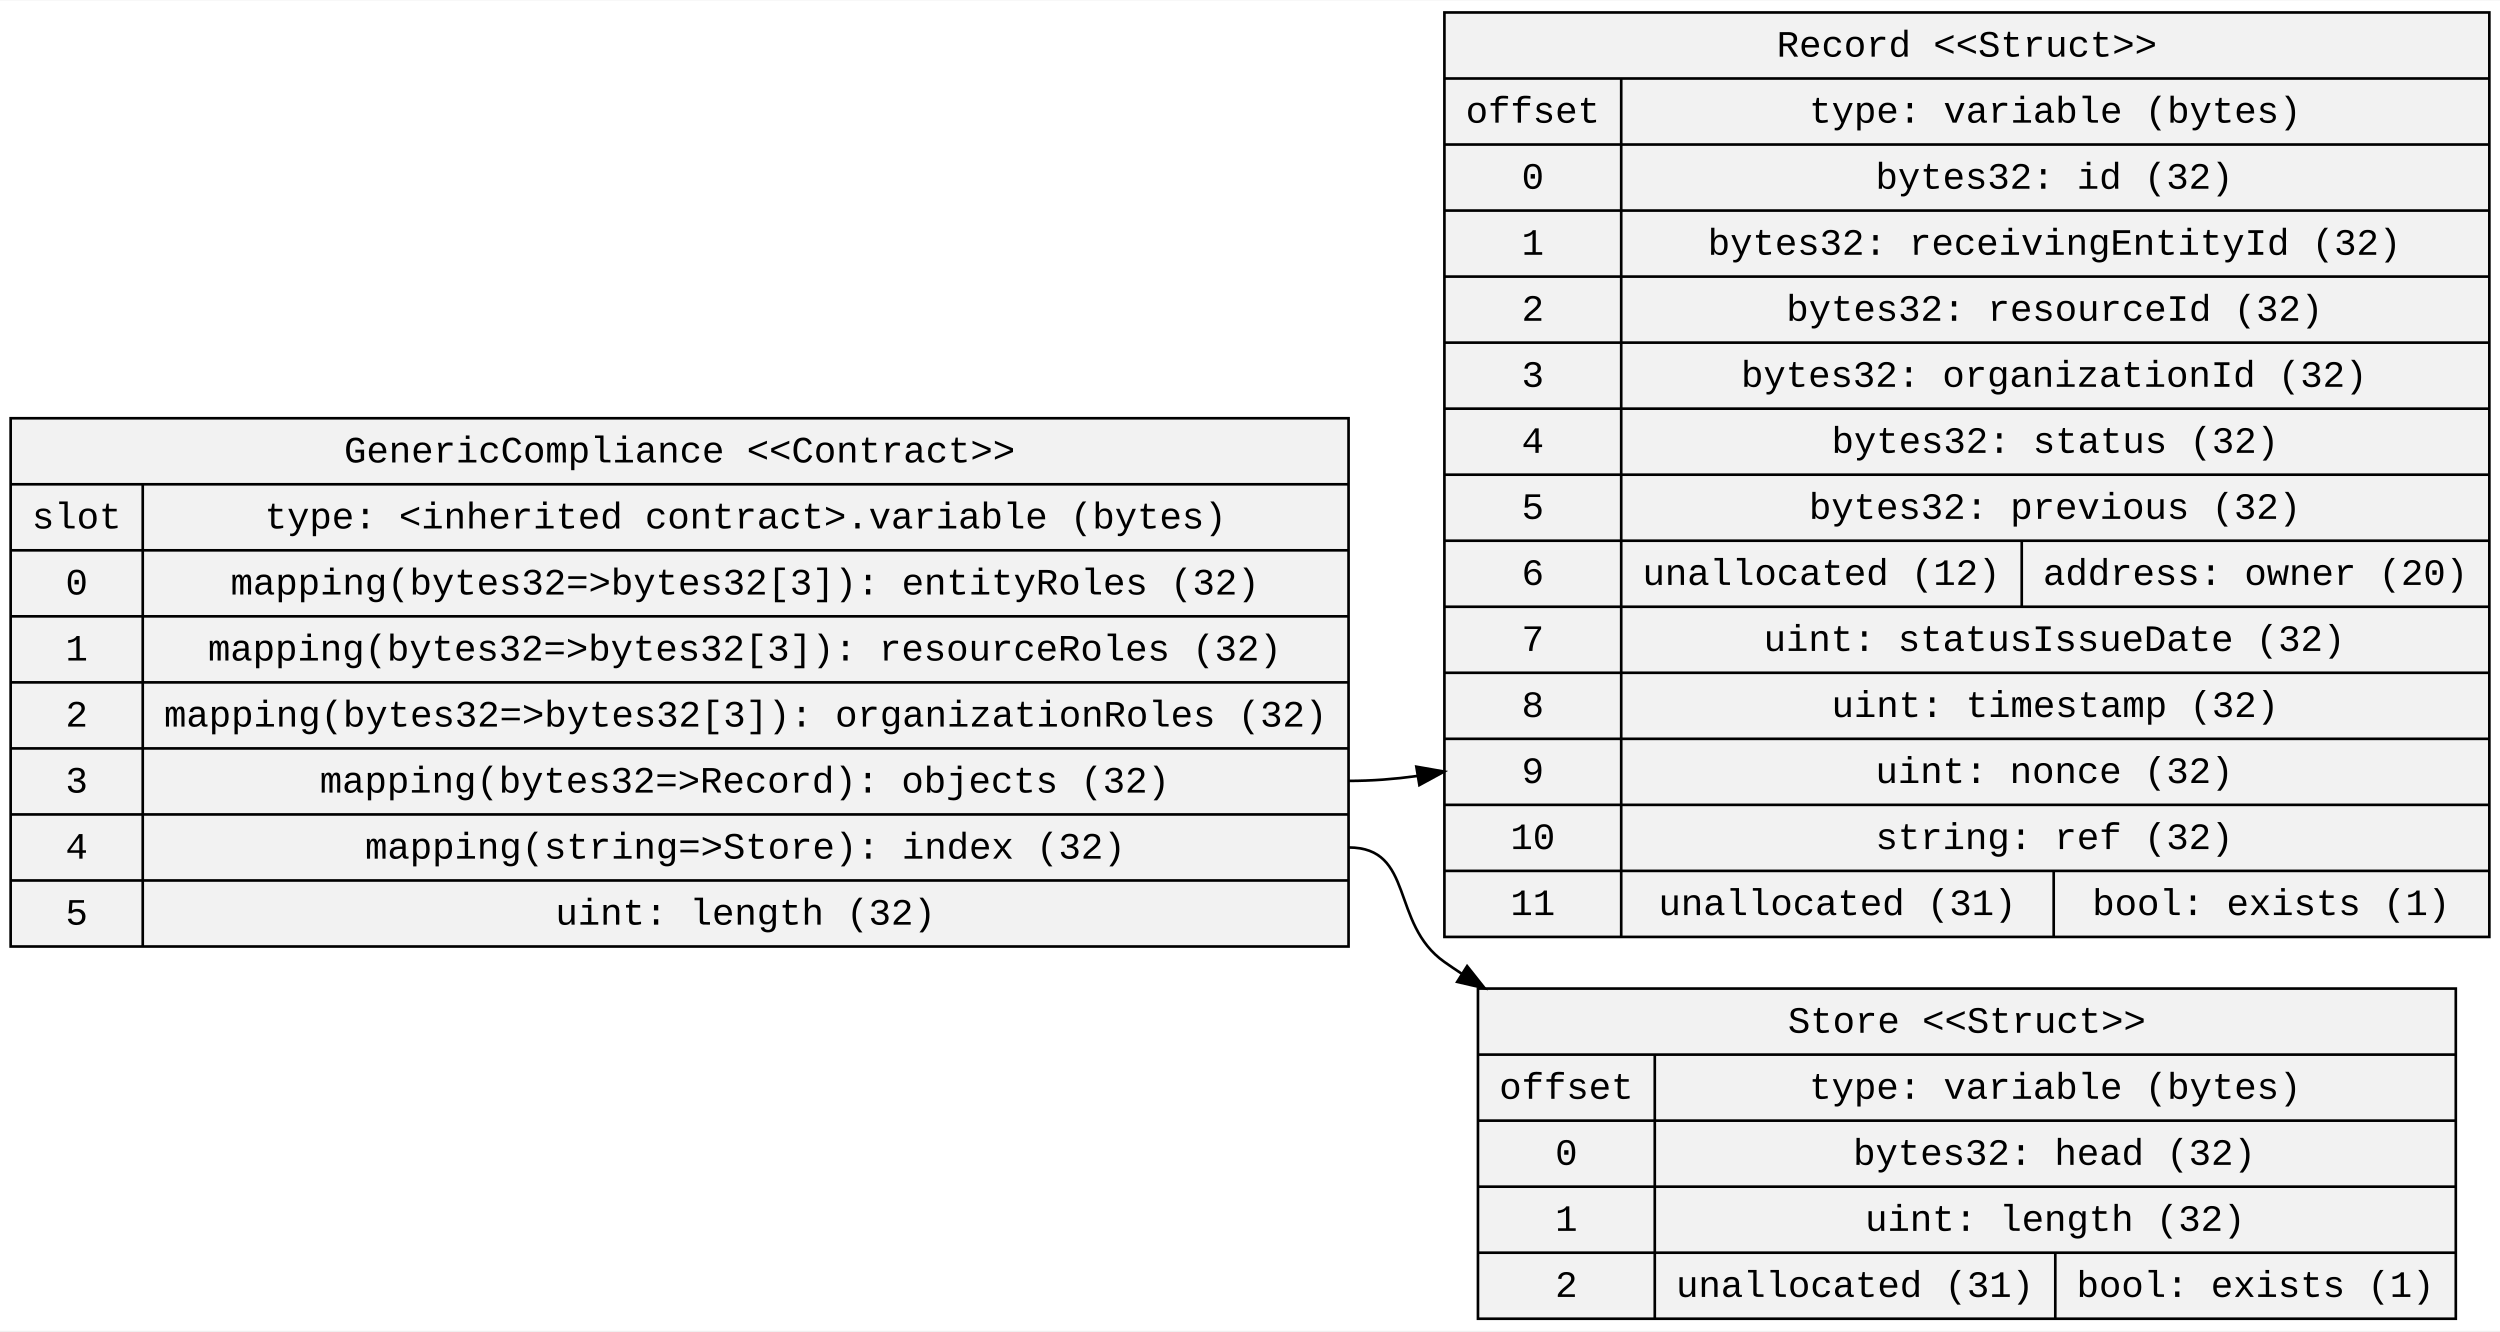
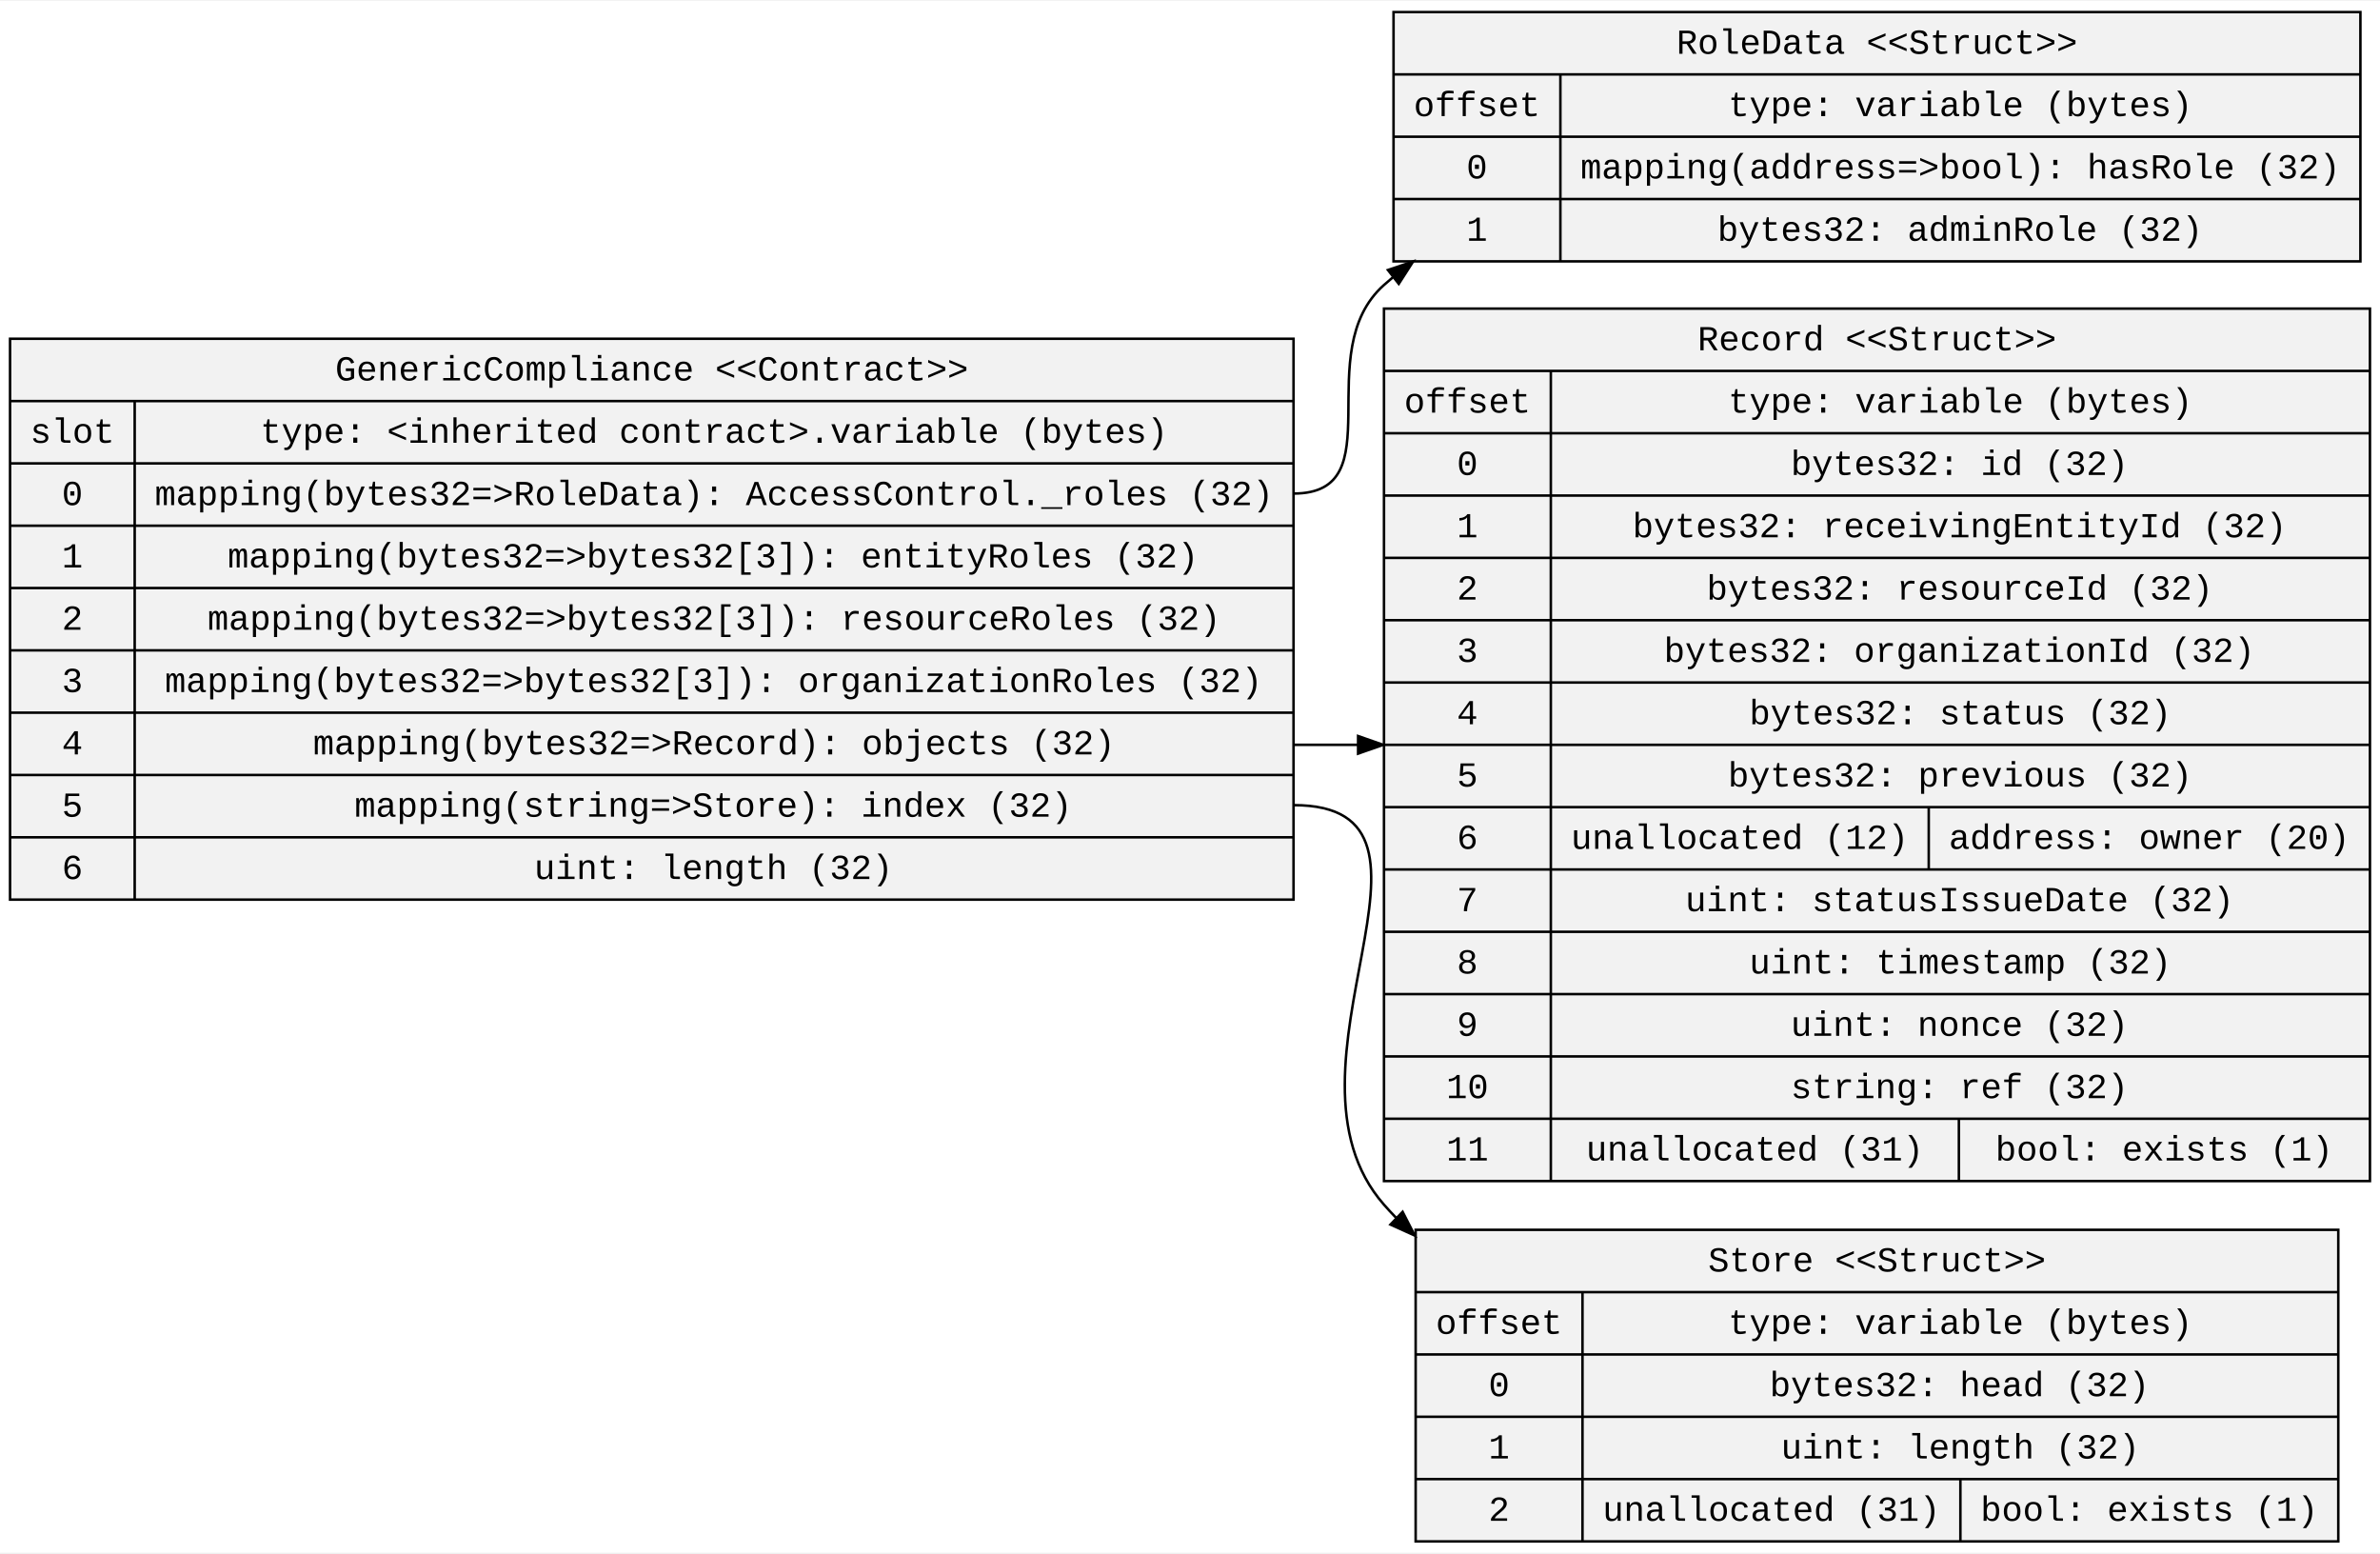
- <svg xmlns="http://www.w3.org/2000/svg" width="939pt" height="500pt" viewBox="0.00 0.00 938.93 499.60">
-   <g id="graph0" class="graph" transform="scale(1 1) rotate(0) translate(4 495.6)">
-     <polygon fill="white" stroke="transparent" points="-4,4 -4,-495.6 934.93,-495.6 934.93,4 -4,4" />
+ <svg xmlns="http://www.w3.org/2000/svg" width="947pt" height="618pt" viewBox="0.00 0.00 947.33 617.60">
+   <g id="graph0" class="graph" transform="scale(1 1) rotate(0) translate(4 613.6)">
+     <polygon fill="white" stroke="transparent" points="-4,4 -4,-613.6 943.33,-613.6 943.33,4 -4,4" />
    <g id="node1" class="node">
-       <polygon fill="#f2f2f2" stroke="black" points="0,-140.3 0,-338.7 502.48,-338.7 502.48,-140.3 0,-140.3" />
-       <text text-anchor="middle" x="251.24" y="-322.1" font-family="Courier New" font-size="14.00">GenericCompliance &lt;&lt;Contract&gt;&gt;</text>
-       <polyline fill="none" stroke="black" points="0,-313.9 502.48,-313.9 " />
-       <text text-anchor="middle" x="24.8" y="-297.3" font-family="Courier New" font-size="14.00">slot</text>
-       <polyline fill="none" stroke="black" points="0,-289.1 49.61,-289.1 " />
-       <text text-anchor="middle" x="24.8" y="-272.5" font-family="Courier New" font-size="14.00">0</text>
-       <polyline fill="none" stroke="black" points="0,-264.3 49.61,-264.3 " />
-       <text text-anchor="middle" x="24.8" y="-247.7" font-family="Courier New" font-size="14.00">1</text>
-       <polyline fill="none" stroke="black" points="0,-239.5 49.61,-239.5 " />
-       <text text-anchor="middle" x="24.8" y="-222.9" font-family="Courier New" font-size="14.00">2</text>
-       <polyline fill="none" stroke="black" points="0,-214.7 49.61,-214.7 " />
-       <text text-anchor="middle" x="24.8" y="-198.1" font-family="Courier New" font-size="14.00">3</text>
-       <polyline fill="none" stroke="black" points="0,-189.9 49.61,-189.9 " />
-       <text text-anchor="middle" x="24.8" y="-173.3" font-family="Courier New" font-size="14.00">4</text>
-       <polyline fill="none" stroke="black" points="0,-165.1 49.61,-165.1 " />
-       <text text-anchor="middle" x="24.8" y="-148.5" font-family="Courier New" font-size="14.00">5</text>
-       <polyline fill="none" stroke="black" points="49.61,-140.3 49.61,-313.9 " />
-       <text text-anchor="middle" x="276.04" y="-297.3" font-family="Courier New" font-size="14.00">type: &lt;inherited contract&gt;.variable (bytes)</text>
-       <polyline fill="none" stroke="black" points="49.61,-289.1 502.48,-289.1 " />
-       <text text-anchor="middle" x="275.84" y="-272.5" font-family="Courier New" font-size="14.00">mapping(bytes32=&gt;bytes32[3]): entityRoles (32)</text>
-       <polyline fill="none" stroke="black" points="49.61,-264.3 502.48,-264.3 " />
-       <text text-anchor="middle" x="275.74" y="-247.7" font-family="Courier New" font-size="14.00">mapping(bytes32=&gt;bytes32[3]): resourceRoles (32)</text>
-       <polyline fill="none" stroke="black" points="49.61,-239.5 502.48,-239.5 " />
-       <text text-anchor="middle" x="276.04" y="-222.9" font-family="Courier New" font-size="14.00">mapping(bytes32=&gt;bytes32[3]): organizationRoles (32)</text>
-       <polyline fill="none" stroke="black" points="49.61,-214.7 502.48,-214.7 " />
-       <text text-anchor="middle" x="275.73" y="-198.1" font-family="Courier New" font-size="14.00">mapping(bytes32=&gt;Record): objects (32)</text>
-       <polyline fill="none" stroke="black" points="49.61,-189.9 502.48,-189.9 " />
-       <text text-anchor="middle" x="275.93" y="-173.3" font-family="Courier New" font-size="14.00">mapping(string=&gt;Store): index (32)</text>
-       <polyline fill="none" stroke="black" points="49.61,-165.1 502.48,-165.1 " />
-       <text text-anchor="middle" x="276.02" y="-148.5" font-family="Courier New" font-size="14.00">uint: length (32)</text>
+       <polygon fill="#f2f2f2" stroke="black" points="0,-255.9 0,-479.1 510.88,-479.1 510.88,-255.9 0,-255.9" />
+       <text text-anchor="middle" x="255.44" y="-462.5" font-family="Courier New" font-size="14.00">GenericCompliance &lt;&lt;Contract&gt;&gt;</text>
+       <polyline fill="none" stroke="black" points="0,-454.3 510.88,-454.3 " />
+       <text text-anchor="middle" x="24.8" y="-437.7" font-family="Courier New" font-size="14.00">slot</text>
+       <polyline fill="none" stroke="black" points="0,-429.5 49.61,-429.5 " />
+       <text text-anchor="middle" x="24.8" y="-412.9" font-family="Courier New" font-size="14.00">0</text>
+       <polyline fill="none" stroke="black" points="0,-404.7 49.61,-404.7 " />
+       <text text-anchor="middle" x="24.8" y="-388.1" font-family="Courier New" font-size="14.00">1</text>
+       <polyline fill="none" stroke="black" points="0,-379.9 49.61,-379.9 " />
+       <text text-anchor="middle" x="24.8" y="-363.3" font-family="Courier New" font-size="14.00">2</text>
+       <polyline fill="none" stroke="black" points="0,-355.1 49.61,-355.1 " />
+       <text text-anchor="middle" x="24.8" y="-338.5" font-family="Courier New" font-size="14.00">3</text>
+       <polyline fill="none" stroke="black" points="0,-330.3 49.61,-330.3 " />
+       <text text-anchor="middle" x="24.8" y="-313.7" font-family="Courier New" font-size="14.00">4</text>
+       <polyline fill="none" stroke="black" points="0,-305.5 49.61,-305.5 " />
+       <text text-anchor="middle" x="24.8" y="-288.9" font-family="Courier New" font-size="14.00">5</text>
+       <polyline fill="none" stroke="black" points="0,-280.7 49.61,-280.7 " />
+       <text text-anchor="middle" x="24.8" y="-264.1" font-family="Courier New" font-size="14.00">6</text>
+       <polyline fill="none" stroke="black" points="49.61,-255.9 49.61,-454.3 " />
+       <text text-anchor="middle" x="280.24" y="-437.7" font-family="Courier New" font-size="14.00">type: &lt;inherited contract&gt;.variable (bytes)</text>
+       <polyline fill="none" stroke="black" points="49.61,-429.5 510.88,-429.5 " />
+       <text text-anchor="middle" x="280.24" y="-412.9" font-family="Courier New" font-size="14.00">mapping(bytes32=&gt;RoleData): AccessControl._roles (32)</text>
+       <polyline fill="none" stroke="black" points="49.61,-404.7 510.88,-404.7 " />
+       <text text-anchor="middle" x="279.84" y="-388.1" font-family="Courier New" font-size="14.00">mapping(bytes32=&gt;bytes32[3]): entityRoles (32)</text>
+       <polyline fill="none" stroke="black" points="49.61,-379.9 510.88,-379.9 " />
+       <text text-anchor="middle" x="280.24" y="-363.3" font-family="Courier New" font-size="14.00">mapping(bytes32=&gt;bytes32[3]): resourceRoles (32)</text>
+       <polyline fill="none" stroke="black" points="49.61,-355.1 510.88,-355.1 " />
+       <text text-anchor="middle" x="280.04" y="-338.5" font-family="Courier New" font-size="14.00">mapping(bytes32=&gt;bytes32[3]): organizationRoles (32)</text>
+       <polyline fill="none" stroke="black" points="49.61,-330.3 510.88,-330.3 " />
+       <text text-anchor="middle" x="280.23" y="-313.7" font-family="Courier New" font-size="14.00">mapping(bytes32=&gt;Record): objects (32)</text>
+       <polyline fill="none" stroke="black" points="49.61,-305.5 510.88,-305.5 " />
+       <text text-anchor="middle" x="279.93" y="-288.9" font-family="Courier New" font-size="14.00">mapping(string=&gt;Store): index (32)</text>
+       <polyline fill="none" stroke="black" points="49.61,-280.7 510.88,-280.7 " />
+       <text text-anchor="middle" x="280.02" y="-264.1" font-family="Courier New" font-size="14.00">uint: length (32)</text>
    </g>
    <g id="node2" class="node">
-       <polygon fill="#f2f2f2" stroke="black" points="538.48,-143.9 538.48,-491.1 930.93,-491.1 930.93,-143.9 538.48,-143.9" />
-       <text text-anchor="middle" x="734.7" y="-474.5" font-family="Courier New" font-size="14.00">Record &lt;&lt;Struct&gt;&gt;</text>
-       <polyline fill="none" stroke="black" points="538.48,-466.3 930.93,-466.3 " />
-       <text text-anchor="middle" x="571.68" y="-449.7" font-family="Courier New" font-size="14.00">offset</text>
-       <polyline fill="none" stroke="black" points="538.48,-441.5 604.88,-441.5 " />
-       <text text-anchor="middle" x="571.68" y="-424.9" font-family="Courier New" font-size="14.00">0</text>
-       <polyline fill="none" stroke="black" points="538.48,-416.7 604.88,-416.7 " />
-       <text text-anchor="middle" x="571.68" y="-400.1" font-family="Courier New" font-size="14.00">1</text>
-       <polyline fill="none" stroke="black" points="538.48,-391.9 604.88,-391.9 " />
-       <text text-anchor="middle" x="571.68" y="-375.3" font-family="Courier New" font-size="14.00">2</text>
-       <polyline fill="none" stroke="black" points="538.48,-367.1 604.88,-367.1 " />
-       <text text-anchor="middle" x="571.68" y="-350.5" font-family="Courier New" font-size="14.00">3</text>
-       <polyline fill="none" stroke="black" points="538.48,-342.3 604.88,-342.3 " />
-       <text text-anchor="middle" x="571.68" y="-325.7" font-family="Courier New" font-size="14.00">4</text>
-       <polyline fill="none" stroke="black" points="538.48,-317.5 604.88,-317.5 " />
-       <text text-anchor="middle" x="571.68" y="-300.9" font-family="Courier New" font-size="14.00">5</text>
-       <polyline fill="none" stroke="black" points="538.48,-292.7 604.88,-292.7 " />
-       <text text-anchor="middle" x="571.68" y="-276.1" font-family="Courier New" font-size="14.00">6</text>
-       <polyline fill="none" stroke="black" points="538.48,-267.9 604.88,-267.9 " />
-       <text text-anchor="middle" x="571.68" y="-251.3" font-family="Courier New" font-size="14.00">7</text>
-       <polyline fill="none" stroke="black" points="538.48,-243.1 604.88,-243.1 " />
-       <text text-anchor="middle" x="571.68" y="-226.5" font-family="Courier New" font-size="14.00">8</text>
-       <polyline fill="none" stroke="black" points="538.48,-218.3 604.88,-218.3 " />
-       <text text-anchor="middle" x="571.68" y="-201.7" font-family="Courier New" font-size="14.00">9</text>
-       <polyline fill="none" stroke="black" points="538.48,-193.5 604.88,-193.5 " />
-       <text text-anchor="middle" x="571.68" y="-176.9" font-family="Courier New" font-size="14.00">10</text>
-       <polyline fill="none" stroke="black" points="538.48,-168.7 604.88,-168.7 " />
-       <text text-anchor="middle" x="571.68" y="-152.1" font-family="Courier New" font-size="14.00">11</text>
-       <polyline fill="none" stroke="black" points="604.88,-143.9 604.88,-466.3 " />
-       <text text-anchor="middle" x="767.91" y="-449.7" font-family="Courier New" font-size="14.00">type: variable (bytes)</text>
-       <polyline fill="none" stroke="black" points="604.88,-441.5 930.93,-441.5 " />
-       <text text-anchor="middle" x="767.6" y="-424.9" font-family="Courier New" font-size="14.00">bytes32: id (32)</text>
-       <polyline fill="none" stroke="black" points="604.88,-416.7 930.93,-416.7 " />
-       <text text-anchor="middle" x="767.61" y="-400.1" font-family="Courier New" font-size="14.00">bytes32: receivingEntityId (32)</text>
-       <polyline fill="none" stroke="black" points="604.88,-391.9 930.93,-391.9 " />
-       <text text-anchor="middle" x="767.7" y="-375.3" font-family="Courier New" font-size="14.00">bytes32: resourceId (32)</text>
-       <polyline fill="none" stroke="black" points="604.88,-367.1 930.93,-367.1 " />
-       <text text-anchor="middle" x="767.5" y="-350.5" font-family="Courier New" font-size="14.00">bytes32: organizationId (32)</text>
-       <polyline fill="none" stroke="black" points="604.88,-342.3 930.93,-342.3 " />
-       <text text-anchor="middle" x="767.9" y="-325.7" font-family="Courier New" font-size="14.00">bytes32: status (32)</text>
-       <polyline fill="none" stroke="black" points="604.88,-317.5 930.93,-317.5 " />
-       <text text-anchor="middle" x="767.8" y="-300.9" font-family="Courier New" font-size="14.00">bytes32: previous (32)</text>
-       <polyline fill="none" stroke="black" points="604.88,-292.7 930.93,-292.7 " />
-       <text text-anchor="middle" x="680.1" y="-276.1" font-family="Courier New" font-size="14.00">unallocated (12)</text>
-       <polyline fill="none" stroke="black" points="755.31,-267.9 755.31,-292.7 " />
-       <text text-anchor="middle" x="843.12" y="-276.1" font-family="Courier New" font-size="14.00">address: owner (20)</text>
-       <polyline fill="none" stroke="black" points="604.88,-267.9 930.93,-267.9 " />
-       <text text-anchor="middle" x="767.6" y="-251.3" font-family="Courier New" font-size="14.00">uint: statusIssueDate (32)</text>
-       <polyline fill="none" stroke="black" points="604.88,-243.1 930.93,-243.1 " />
-       <text text-anchor="middle" x="767.9" y="-226.5" font-family="Courier New" font-size="14.00">uint: timestamp (32)</text>
-       <polyline fill="none" stroke="black" points="604.88,-218.3 930.93,-218.3 " />
-       <text text-anchor="middle" x="767.6" y="-201.7" font-family="Courier New" font-size="14.00">uint: nonce (32)</text>
-       <polyline fill="none" stroke="black" points="604.88,-193.5 930.93,-193.5 " />
-       <text text-anchor="middle" x="767.6" y="-176.9" font-family="Courier New" font-size="14.00">string: ref (32)</text>
-       <polyline fill="none" stroke="black" points="604.88,-168.7 930.93,-168.7 " />
-       <text text-anchor="middle" x="686.1" y="-152.1" font-family="Courier New" font-size="14.00">unallocated (31)</text>
-       <polyline fill="none" stroke="black" points="767.31,-143.9 767.31,-168.7 " />
-       <text text-anchor="middle" x="849.02" y="-152.1" font-family="Courier New" font-size="14.00">bool: exists (1)</text>
+       <polygon fill="#f2f2f2" stroke="black" points="550.68,-509.9 550.68,-609.1 935.53,-609.1 935.53,-509.9 550.68,-509.9" />
+       <text text-anchor="middle" x="743.11" y="-592.5" font-family="Courier New" font-size="14.00">RoleData &lt;&lt;Struct&gt;&gt;</text>
+       <polyline fill="none" stroke="black" points="550.68,-584.3 935.53,-584.3 " />
+       <text text-anchor="middle" x="583.88" y="-567.7" font-family="Courier New" font-size="14.00">offset</text>
+       <polyline fill="none" stroke="black" points="550.68,-559.5 617.09,-559.5 " />
+       <text text-anchor="middle" x="583.88" y="-542.9" font-family="Courier New" font-size="14.00">0</text>
+       <polyline fill="none" stroke="black" points="550.68,-534.7 617.09,-534.7 " />
+       <text text-anchor="middle" x="583.88" y="-518.1" font-family="Courier New" font-size="14.00">1</text>
+       <polyline fill="none" stroke="black" points="617.09,-509.9 617.09,-584.3 " />
+       <text text-anchor="middle" x="776.31" y="-567.7" font-family="Courier New" font-size="14.00">type: variable (bytes)</text>
+       <polyline fill="none" stroke="black" points="617.09,-559.5 935.53,-559.5 " />
+       <text text-anchor="middle" x="776.31" y="-542.9" font-family="Courier New" font-size="14.00">mapping(address=&gt;bool): hasRole (32)</text>
+       <polyline fill="none" stroke="black" points="617.09,-534.7 935.53,-534.7 " />
+       <text text-anchor="middle" x="776.2" y="-518.1" font-family="Courier New" font-size="14.00">bytes32: adminRole (32)</text>
    </g>
    <g id="edge1" class="edge">
-       <path fill="none" stroke="black" d="M502.48,-202.5C511.1,-202.5 519.73,-203.15 528.32,-204.35" />
-       <polygon fill="black" stroke="black" points="527.94,-207.83 538.38,-206 529.08,-200.93 527.94,-207.83" />
+       <path fill="none" stroke="black" d="M510.88,-417.5C551.09,-417.5 516.85,-473.76 546.88,-500.5 548.03,-501.53 549.21,-502.54 550.4,-503.54" />
+       <polygon fill="black" stroke="black" points="548.45,-506.46 558.49,-509.85 552.76,-500.94 548.45,-506.46" />
    </g>
    <g id="node3" class="node">
-       <polygon fill="#f2f2f2" stroke="black" points="551.08,-0.5 551.08,-124.5 918.33,-124.5 918.33,-0.5 551.08,-0.5" />
-       <text text-anchor="middle" x="734.7" y="-107.9" font-family="Courier New" font-size="14.00">Store &lt;&lt;Struct&gt;&gt;</text>
-       <polyline fill="none" stroke="black" points="551.08,-99.7 918.33,-99.7 " />
-       <text text-anchor="middle" x="584.28" y="-83.1" font-family="Courier New" font-size="14.00">offset</text>
-       <polyline fill="none" stroke="black" points="551.08,-74.9 617.49,-74.9 " />
-       <text text-anchor="middle" x="584.28" y="-58.3" font-family="Courier New" font-size="14.00">0</text>
-       <polyline fill="none" stroke="black" points="551.08,-50.1 617.49,-50.1 " />
-       <text text-anchor="middle" x="584.28" y="-33.5" font-family="Courier New" font-size="14.00">1</text>
-       <polyline fill="none" stroke="black" points="551.08,-25.3 617.49,-25.3 " />
-       <text text-anchor="middle" x="584.28" y="-8.7" font-family="Courier New" font-size="14.00">2</text>
-       <polyline fill="none" stroke="black" points="617.49,-0.5 617.49,-99.7 " />
-       <text text-anchor="middle" x="767.91" y="-83.1" font-family="Courier New" font-size="14.00">type: variable (bytes)</text>
-       <polyline fill="none" stroke="black" points="617.49,-74.9 918.33,-74.9 " />
-       <text text-anchor="middle" x="767.6" y="-58.3" font-family="Courier New" font-size="14.00">bytes32: head (32)</text>
-       <polyline fill="none" stroke="black" points="617.49,-50.1 918.33,-50.1 " />
-       <text text-anchor="middle" x="767.9" y="-33.5" font-family="Courier New" font-size="14.00">uint: length (32)</text>
-       <polyline fill="none" stroke="black" points="617.49,-25.3 918.33,-25.3 " />
-       <text text-anchor="middle" x="692.7" y="-8.7" font-family="Courier New" font-size="14.00">unallocated (31)</text>
-       <polyline fill="none" stroke="black" points="767.91,-0.5 767.91,-25.3 " />
-       <text text-anchor="middle" x="843.12" y="-8.7" font-family="Courier New" font-size="14.00">bool: exists (1)</text>
+       <polygon fill="#f2f2f2" stroke="black" points="546.88,-143.9 546.88,-491.1 939.33,-491.1 939.33,-143.9 546.88,-143.9" />
+       <text text-anchor="middle" x="743.11" y="-474.5" font-family="Courier New" font-size="14.00">Record &lt;&lt;Struct&gt;&gt;</text>
+       <polyline fill="none" stroke="black" points="546.88,-466.3 939.33,-466.3 " />
+       <text text-anchor="middle" x="580.08" y="-449.7" font-family="Courier New" font-size="14.00">offset</text>
+       <polyline fill="none" stroke="black" points="546.88,-441.5 613.29,-441.5 " />
+       <text text-anchor="middle" x="580.08" y="-424.9" font-family="Courier New" font-size="14.00">0</text>
+       <polyline fill="none" stroke="black" points="546.88,-416.7 613.29,-416.7 " />
+       <text text-anchor="middle" x="580.08" y="-400.1" font-family="Courier New" font-size="14.00">1</text>
+       <polyline fill="none" stroke="black" points="546.88,-391.9 613.29,-391.9 " />
+       <text text-anchor="middle" x="580.08" y="-375.3" font-family="Courier New" font-size="14.00">2</text>
+       <polyline fill="none" stroke="black" points="546.88,-367.1 613.29,-367.1 " />
+       <text text-anchor="middle" x="580.08" y="-350.5" font-family="Courier New" font-size="14.00">3</text>
+       <polyline fill="none" stroke="black" points="546.88,-342.3 613.29,-342.3 " />
+       <text text-anchor="middle" x="580.08" y="-325.7" font-family="Courier New" font-size="14.00">4</text>
+       <polyline fill="none" stroke="black" points="546.88,-317.5 613.29,-317.5 " />
+       <text text-anchor="middle" x="580.08" y="-300.9" font-family="Courier New" font-size="14.00">5</text>
+       <polyline fill="none" stroke="black" points="546.88,-292.7 613.29,-292.7 " />
+       <text text-anchor="middle" x="580.08" y="-276.1" font-family="Courier New" font-size="14.00">6</text>
+       <polyline fill="none" stroke="black" points="546.88,-267.9 613.29,-267.9 " />
+       <text text-anchor="middle" x="580.08" y="-251.3" font-family="Courier New" font-size="14.00">7</text>
+       <polyline fill="none" stroke="black" points="546.88,-243.1 613.29,-243.1 " />
+       <text text-anchor="middle" x="580.08" y="-226.5" font-family="Courier New" font-size="14.00">8</text>
+       <polyline fill="none" stroke="black" points="546.88,-218.3 613.29,-218.3 " />
+       <text text-anchor="middle" x="580.08" y="-201.7" font-family="Courier New" font-size="14.00">9</text>
+       <polyline fill="none" stroke="black" points="546.88,-193.5 613.29,-193.5 " />
+       <text text-anchor="middle" x="580.08" y="-176.9" font-family="Courier New" font-size="14.00">10</text>
+       <polyline fill="none" stroke="black" points="546.88,-168.7 613.29,-168.7 " />
+       <text text-anchor="middle" x="580.08" y="-152.1" font-family="Courier New" font-size="14.00">11</text>
+       <polyline fill="none" stroke="black" points="613.29,-143.9 613.29,-466.3 " />
+       <text text-anchor="middle" x="776.31" y="-449.7" font-family="Courier New" font-size="14.00">type: variable (bytes)</text>
+       <polyline fill="none" stroke="black" points="613.29,-441.5 939.33,-441.5 " />
+       <text text-anchor="middle" x="776" y="-424.9" font-family="Courier New" font-size="14.00">bytes32: id (32)</text>
+       <polyline fill="none" stroke="black" points="613.29,-416.7 939.33,-416.7 " />
+       <text text-anchor="middle" x="776.01" y="-400.1" font-family="Courier New" font-size="14.00">bytes32: receivingEntityId (32)</text>
+       <polyline fill="none" stroke="black" points="613.29,-391.9 939.33,-391.9 " />
+       <text text-anchor="middle" x="776.1" y="-375.3" font-family="Courier New" font-size="14.00">bytes32: resourceId (32)</text>
+       <polyline fill="none" stroke="black" points="613.29,-367.1 939.33,-367.1 " />
+       <text text-anchor="middle" x="775.91" y="-350.5" font-family="Courier New" font-size="14.00">bytes32: organizationId (32)</text>
+       <polyline fill="none" stroke="black" points="613.29,-342.3 939.33,-342.3 " />
+       <text text-anchor="middle" x="776.3" y="-325.7" font-family="Courier New" font-size="14.00">bytes32: status (32)</text>
+       <polyline fill="none" stroke="black" points="613.29,-317.5 939.33,-317.5 " />
+       <text text-anchor="middle" x="776.2" y="-300.9" font-family="Courier New" font-size="14.00">bytes32: previous (32)</text>
+       <polyline fill="none" stroke="black" points="613.29,-292.7 939.33,-292.7 " />
+       <text text-anchor="middle" x="688.5" y="-276.1" font-family="Courier New" font-size="14.00">unallocated (12)</text>
+       <polyline fill="none" stroke="black" points="763.71,-267.9 763.71,-292.7 " />
+       <text text-anchor="middle" x="851.52" y="-276.1" font-family="Courier New" font-size="14.00">address: owner (20)</text>
+       <polyline fill="none" stroke="black" points="613.29,-267.9 939.33,-267.9 " />
+       <text text-anchor="middle" x="776" y="-251.3" font-family="Courier New" font-size="14.00">uint: statusIssueDate (32)</text>
+       <polyline fill="none" stroke="black" points="613.29,-243.1 939.33,-243.1 " />
+       <text text-anchor="middle" x="776.3" y="-226.5" font-family="Courier New" font-size="14.00">uint: timestamp (32)</text>
+       <polyline fill="none" stroke="black" points="613.29,-218.3 939.33,-218.3 " />
+       <text text-anchor="middle" x="776" y="-201.7" font-family="Courier New" font-size="14.00">uint: nonce (32)</text>
+       <polyline fill="none" stroke="black" points="613.29,-193.5 939.33,-193.5 " />
+       <text text-anchor="middle" x="776" y="-176.9" font-family="Courier New" font-size="14.00">string: ref (32)</text>
+       <polyline fill="none" stroke="black" points="613.29,-168.7 939.33,-168.7 " />
+       <text text-anchor="middle" x="694.5" y="-152.1" font-family="Courier New" font-size="14.00">unallocated (31)</text>
+       <polyline fill="none" stroke="black" points="775.71,-143.9 775.71,-168.7 " />
+       <text text-anchor="middle" x="857.42" y="-152.1" font-family="Courier New" font-size="14.00">bool: exists (1)</text>
    </g>
    <g id="edge2" class="edge">
-       <path fill="none" stroke="black" d="M502.48,-177.5C527.4,-177.5 518.1,-148.85 538.48,-134.5 540.61,-133 542.78,-131.52 544.97,-130.08" />
-       <polygon fill="black" stroke="black" points="547.01,-132.93 553.6,-124.63 543.28,-127.01 547.01,-132.93" />
+       <path fill="none" stroke="black" d="M510.88,-317.5C519.25,-317.5 527.78,-317.5 536.41,-317.5" />
+       <polygon fill="black" stroke="black" points="536.57,-321 546.57,-317.5 536.57,-314 536.57,-321" />
+     </g>
+     <g id="node4" class="node">
+       <polygon fill="#f2f2f2" stroke="black" points="559.48,-0.5 559.48,-124.5 926.73,-124.5 926.73,-0.5 559.48,-0.5" />
+       <text text-anchor="middle" x="743.11" y="-107.9" font-family="Courier New" font-size="14.00">Store &lt;&lt;Struct&gt;&gt;</text>
+       <polyline fill="none" stroke="black" points="559.48,-99.7 926.73,-99.7 " />
+       <text text-anchor="middle" x="592.68" y="-83.1" font-family="Courier New" font-size="14.00">offset</text>
+       <polyline fill="none" stroke="black" points="559.48,-74.9 625.89,-74.9 " />
+       <text text-anchor="middle" x="592.68" y="-58.3" font-family="Courier New" font-size="14.00">0</text>
+       <polyline fill="none" stroke="black" points="559.48,-50.1 625.89,-50.1 " />
+       <text text-anchor="middle" x="592.68" y="-33.5" font-family="Courier New" font-size="14.00">1</text>
+       <polyline fill="none" stroke="black" points="559.48,-25.3 625.89,-25.3 " />
+       <text text-anchor="middle" x="592.68" y="-8.7" font-family="Courier New" font-size="14.00">2</text>
+       <polyline fill="none" stroke="black" points="625.89,-0.5 625.89,-99.7 " />
+       <text text-anchor="middle" x="776.31" y="-83.1" font-family="Courier New" font-size="14.00">type: variable (bytes)</text>
+       <polyline fill="none" stroke="black" points="625.89,-74.9 926.73,-74.9 " />
+       <text text-anchor="middle" x="776" y="-58.3" font-family="Courier New" font-size="14.00">bytes32: head (32)</text>
+       <polyline fill="none" stroke="black" points="625.89,-50.1 926.73,-50.1 " />
+       <text text-anchor="middle" x="776.3" y="-33.5" font-family="Courier New" font-size="14.00">uint: length (32)</text>
+       <polyline fill="none" stroke="black" points="625.89,-25.3 926.73,-25.3 " />
+       <text text-anchor="middle" x="701.1" y="-8.7" font-family="Courier New" font-size="14.00">unallocated (31)</text>
+       <polyline fill="none" stroke="black" points="776.31,-0.5 776.31,-25.3 " />
+       <text text-anchor="middle" x="851.52" y="-8.7" font-family="Courier New" font-size="14.00">bool: exists (1)</text>
+     </g>
+     <g id="edge3" class="edge">
+       <path fill="none" stroke="black" d="M510.88,-293.5C583.33,-293.5 499.1,-188.97 546.88,-134.5 548.43,-132.73 550.02,-131.01 551.66,-129.33" />
+       <polygon fill="black" stroke="black" points="554.29,-131.66 559.12,-122.23 549.46,-126.59 554.29,-131.66" />
    </g>
  </g>
</svg>
